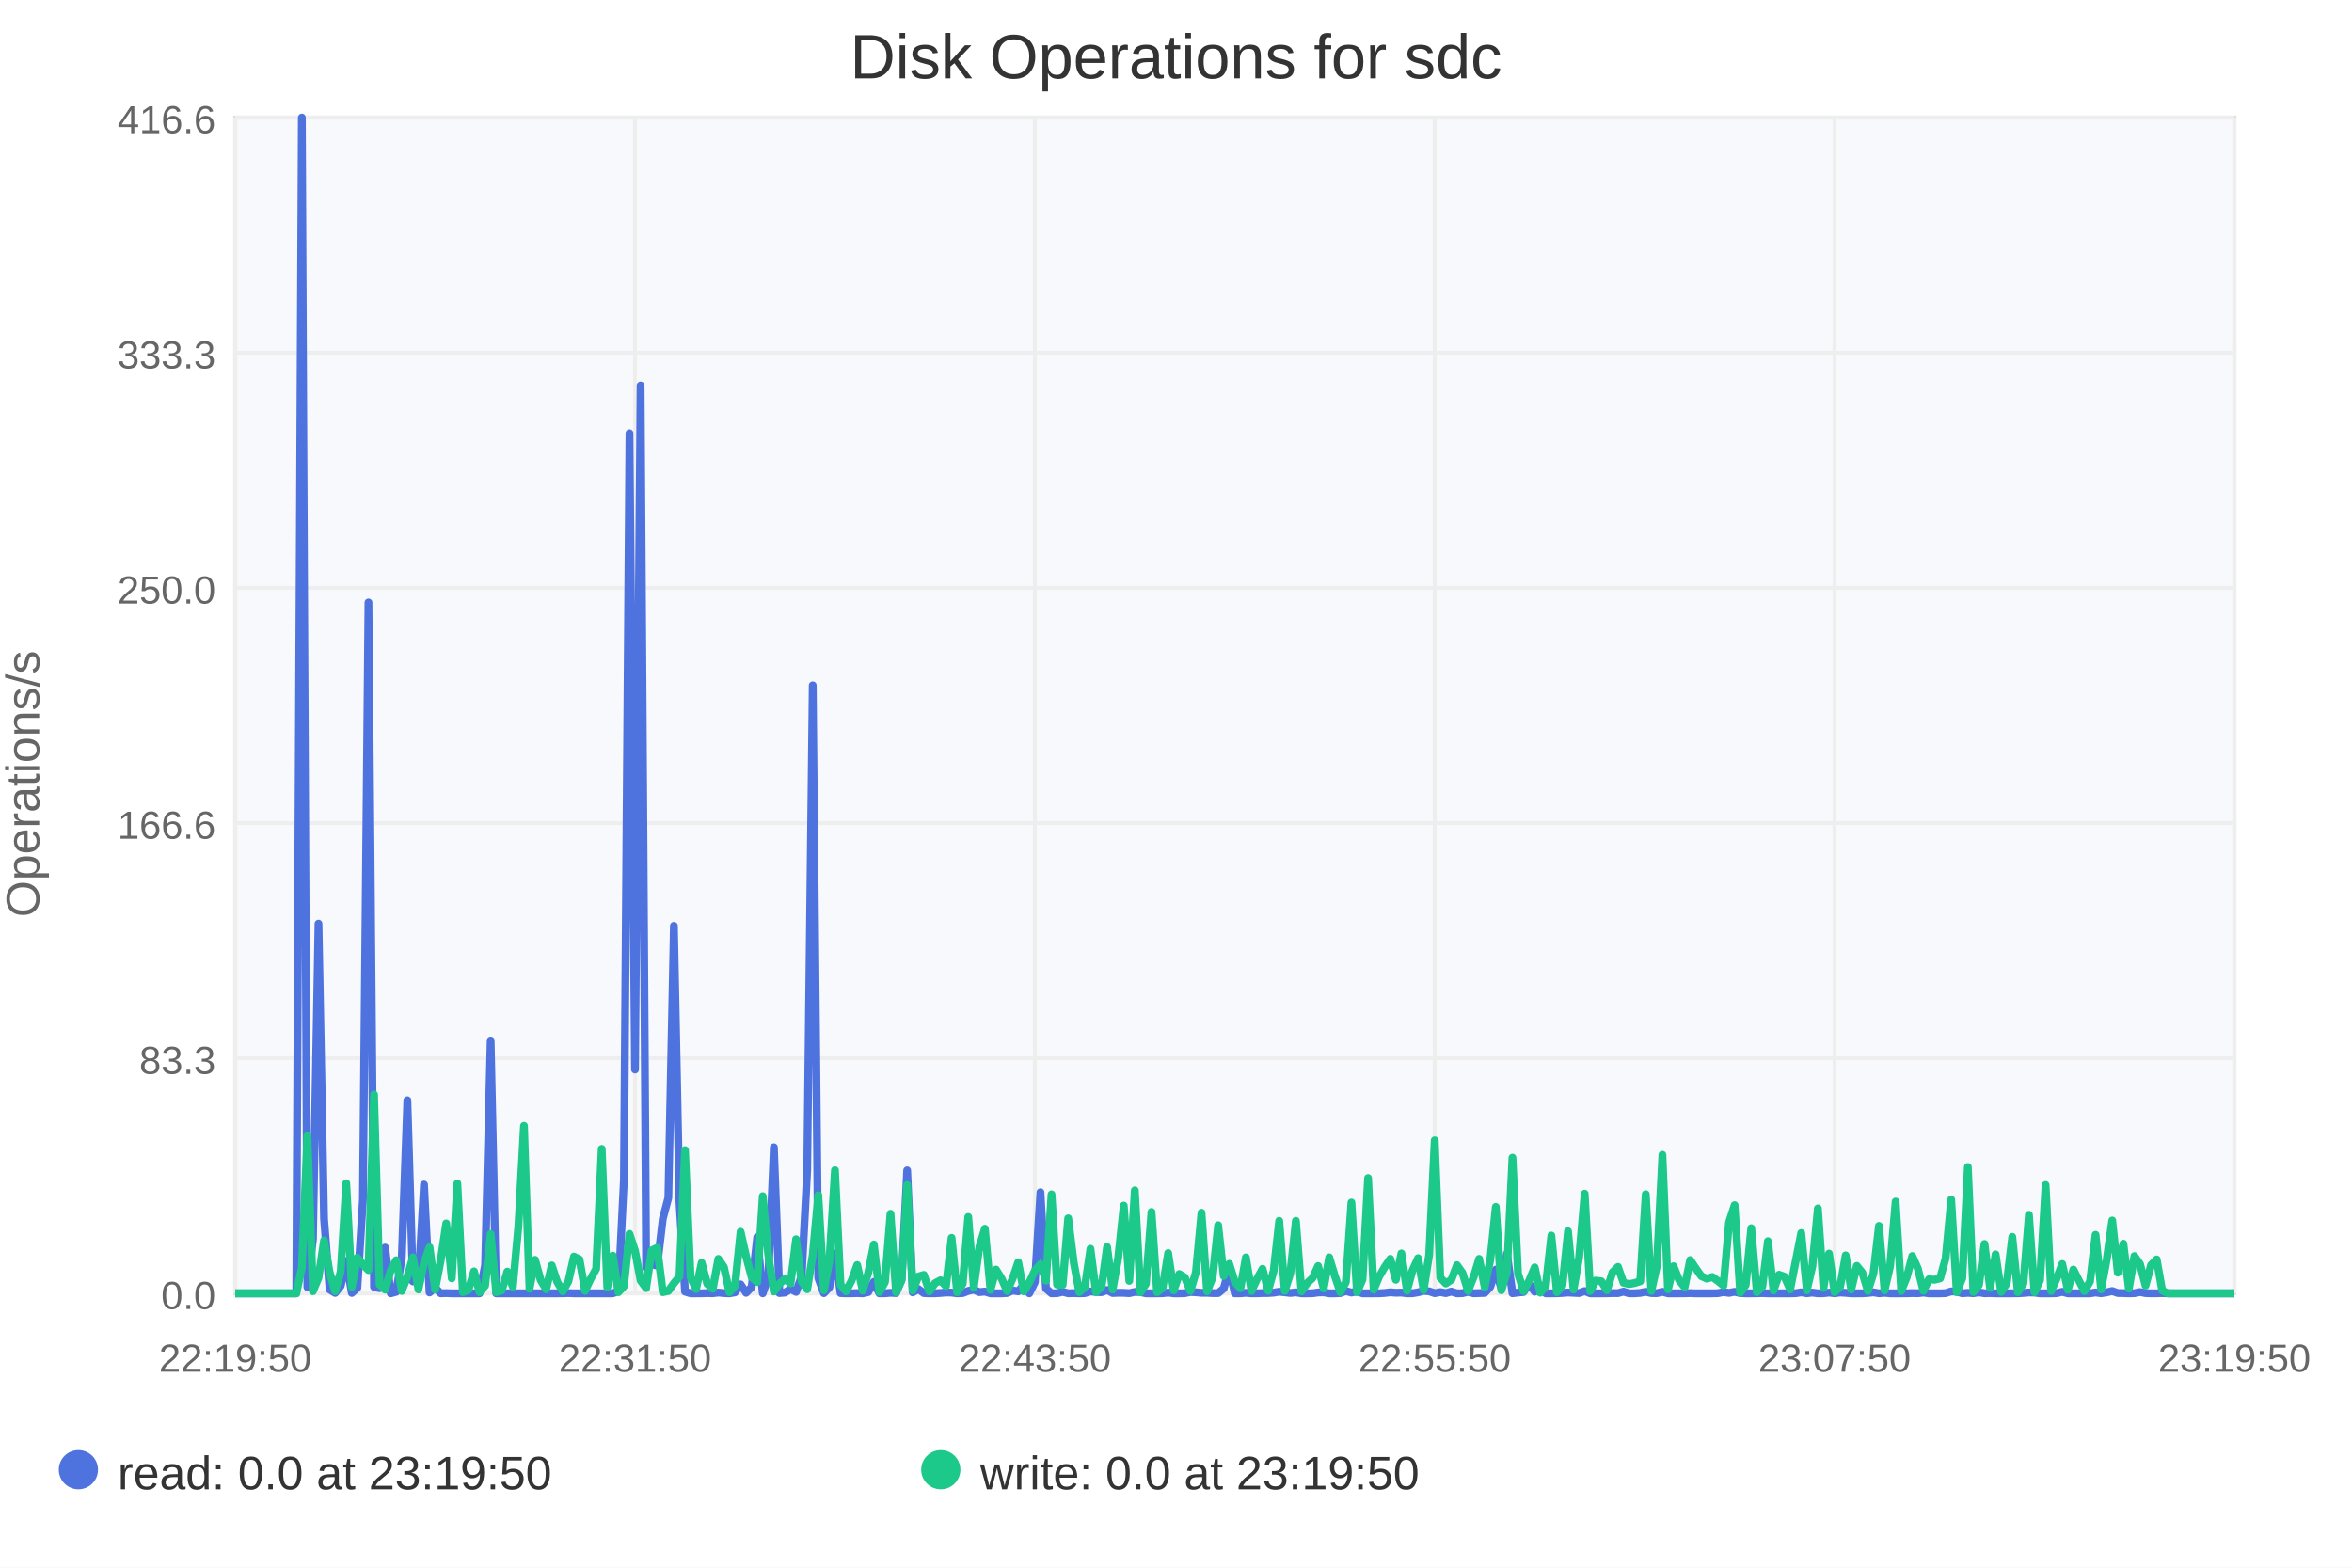
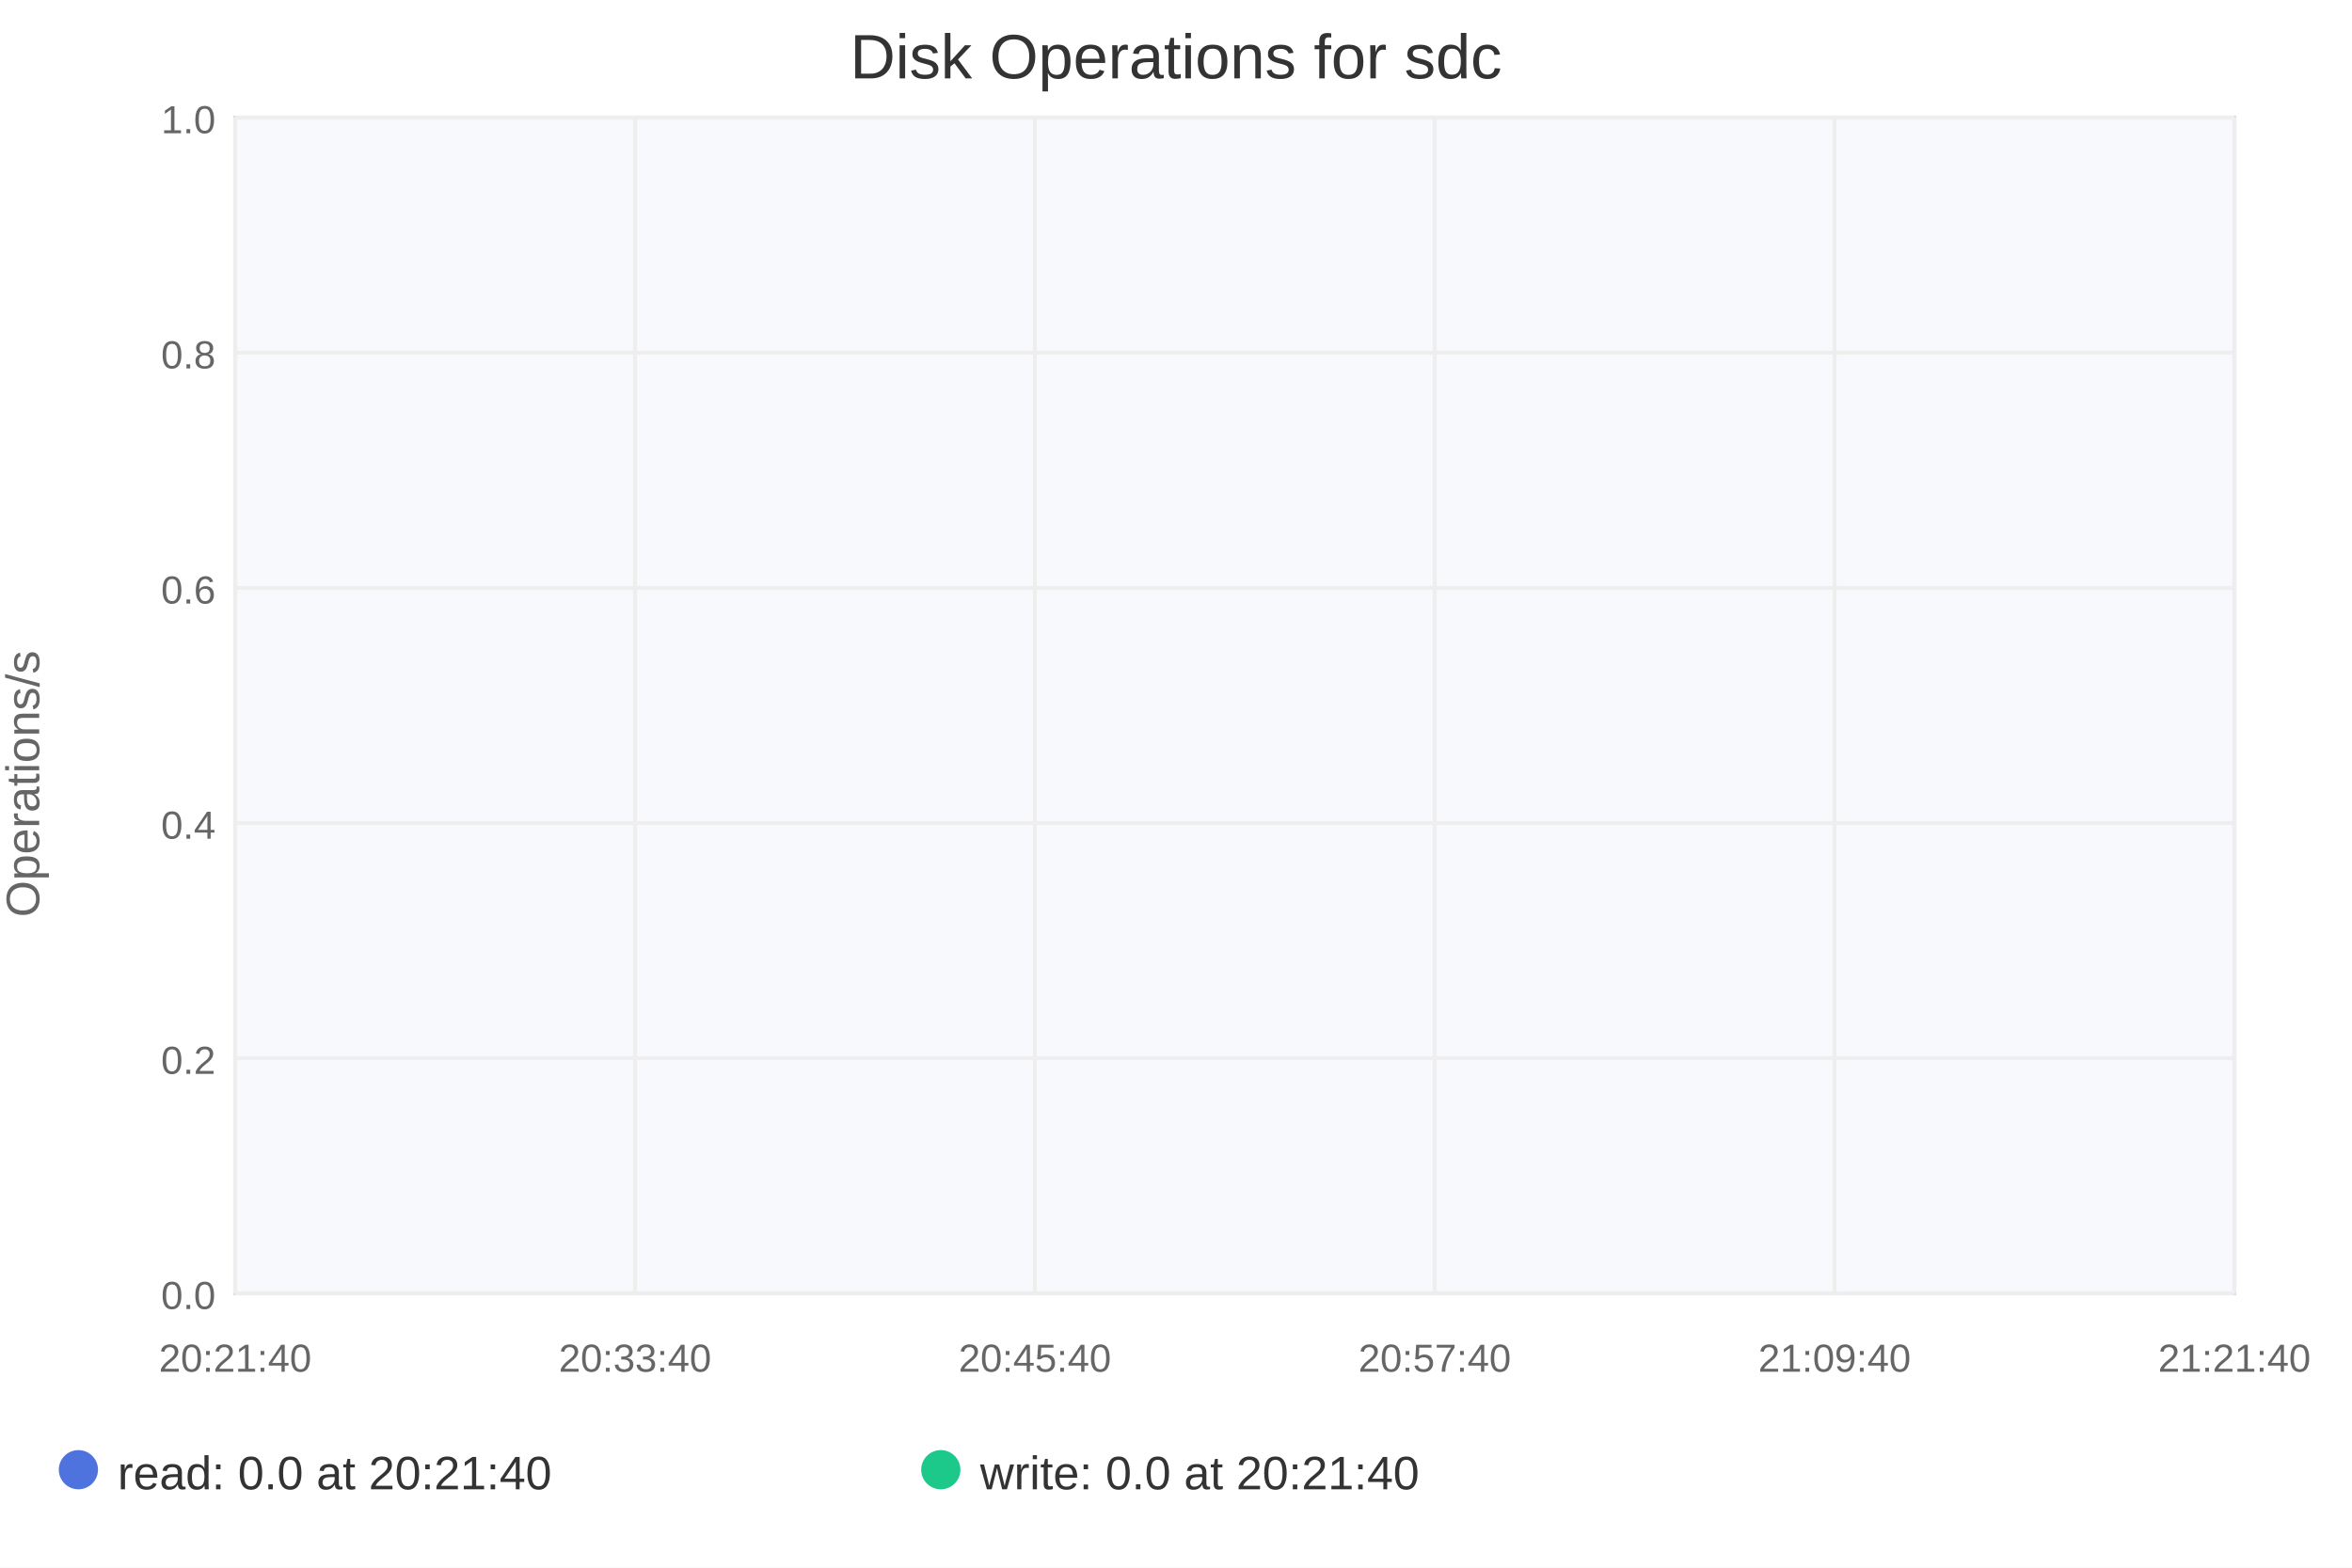
<svg xmlns="http://www.w3.org/2000/svg" width="600" height="400" style="font-family: Arial, sans-serif;">
  <rect width="600" height="400" fill="#ffffff" />
  <g transform="translate(60,30)">
    <rect width="510" height="300" fill="#f8f9fc" stroke="#ddd" />
    <g stroke-width="1">
      <line x1="0" y1="300" x2="510" y2="300" stroke="#eee" />
      <text x="-5" y="304" text-anchor="end" font-size="10" fill="#666">0.0</text>
      <line x1="0" y1="240" x2="510" y2="240" stroke="#eee" />
-       <text x="-5" y="244" text-anchor="end" font-size="10" fill="#666">83.3</text>
+       <text x="-5" y="244" text-anchor="end" font-size="10" fill="#666">0.2</text>
      <line x1="0" y1="180" x2="510" y2="180" stroke="#eee" />
-       <text x="-5" y="184" text-anchor="end" font-size="10" fill="#666">166.6</text>
+       <text x="-5" y="184" text-anchor="end" font-size="10" fill="#666">0.4</text>
      <line x1="0" y1="120" x2="510" y2="120" stroke="#eee" />
-       <text x="-5" y="124" text-anchor="end" font-size="10" fill="#666">250.0</text>
+       <text x="-5" y="124" text-anchor="end" font-size="10" fill="#666">0.6</text>
      <line x1="0" y1="60" x2="510" y2="60" stroke="#eee" />
-       <text x="-5" y="64" text-anchor="end" font-size="10" fill="#666">333.3</text>
+       <text x="-5" y="64" text-anchor="end" font-size="10" fill="#666">0.8</text>
      <line x1="0" y1="0" x2="510" y2="0" stroke="#eee" />
-       <text x="-5" y="4" text-anchor="end" font-size="10" fill="#666">416.6</text>
+       <text x="-5" y="4" text-anchor="end" font-size="10" fill="#666">1.0</text>
    </g>
    <g stroke-width="1">
      <line x1="0" y1="0" x2="0" y2="300" stroke="#eee" />
-       <text x="0" y="320" text-anchor="middle" font-size="10" fill="#666">22:19:50</text>
+       <text x="0" y="320" text-anchor="middle" font-size="10" fill="#666">20:21:40</text>
      <line x1="102" y1="0" x2="102" y2="300" stroke="#eee" />
-       <text x="102" y="320" text-anchor="middle" font-size="10" fill="#666">22:31:50</text>
+       <text x="102" y="320" text-anchor="middle" font-size="10" fill="#666">20:33:40</text>
      <line x1="204" y1="0" x2="204" y2="300" stroke="#eee" />
-       <text x="204" y="320" text-anchor="middle" font-size="10" fill="#666">22:43:50</text>
+       <text x="204" y="320" text-anchor="middle" font-size="10" fill="#666">20:45:40</text>
      <line x1="306" y1="0" x2="306" y2="300" stroke="#eee" />
-       <text x="306" y="320" text-anchor="middle" font-size="10" fill="#666">22:55:50</text>
+       <text x="306" y="320" text-anchor="middle" font-size="10" fill="#666">20:57:40</text>
      <line x1="408" y1="0" x2="408" y2="300" stroke="#eee" />
-       <text x="408" y="320" text-anchor="middle" font-size="10" fill="#666">23:07:50</text>
+       <text x="408" y="320" text-anchor="middle" font-size="10" fill="#666">21:09:40</text>
      <line x1="510" y1="0" x2="510" y2="300" stroke="#eee" />
-       <text x="510" y="320" text-anchor="middle" font-size="10" fill="#666">23:19:50</text>
+       <text x="510" y="320" text-anchor="middle" font-size="10" fill="#666">21:21:40</text>
    </g>
-     <path d="M0.00,300.00 L1.42,300.00 L2.83,300.00 L4.25,300.00 L5.67,300.00 L7.08,300.00 L8.50,300.00 L9.92,300.00 L11.33,300.00 L12.75,300.00 L14.17,300.00 L15.58,300.00 L17.00,0.00 L18.42,298.43 L19.83,286.12 L21.25,205.67 L22.67,280.97 L24.08,299.03 L25.50,299.89 L26.92,298.11 L28.33,291.77 L29.75,299.90 L31.17,298.61 L32.58,276.09 L34.00,123.73 L35.42,298.38 L36.83,298.70 L38.25,288.33 L39.67,300.00 L41.08,299.60 L42.50,290.93 L43.92,250.73 L45.33,296.95 L46.75,296.92 L48.17,272.25 L49.58,299.78 L51.00,298.57 L52.42,299.99 L53.83,299.94 L55.25,300.00 L56.67,300.00 L58.08,300.00 L59.50,300.00 L60.92,300.00 L62.33,300.00 L63.75,292.86 L65.17,235.71 L66.58,300.00 L68.00,300.00 L69.42,300.00 L70.83,300.00 L72.25,300.00 L73.67,300.00 L75.08,300.00 L76.50,300.00 L77.92,300.00 L79.33,300.00 L80.75,300.00 L82.17,300.00 L83.58,299.99 L85.00,299.94 L86.42,300.00 L87.83,300.00 L89.25,300.00 L90.67,300.00 L92.08,300.00 L93.50,300.00 L94.92,300.00 L96.33,300.00 L97.75,299.43 L99.17,270.89 L100.58,80.56 L102.00,242.90 L103.42,68.38 L104.83,293.47 L106.25,292.56 L107.67,292.94 L109.08,280.98 L110.50,275.61 L111.92,206.22 L113.33,276.62 L114.75,299.55 L116.17,300.00 L117.58,300.00 L119.00,299.99 L120.42,299.94 L121.83,299.98 L123.25,299.80 L124.67,299.94 L126.08,300.00 L127.50,299.75 L128.92,297.72 L130.33,299.87 L131.75,298.41 L133.17,285.68 L134.58,300.00 L136.00,295.86 L137.42,262.73 L138.83,299.93 L140.25,299.81 L141.67,298.89 L143.08,299.63 L144.50,295.64 L145.92,268.62 L147.33,144.87 L148.75,296.11 L150.17,299.96 L151.58,298.48 L153.00,289.82 L154.42,299.94 L155.83,300.00 L157.25,299.99 L158.67,299.94 L160.08,300.00 L161.50,299.68 L162.92,297.08 L164.33,300.00 L165.75,299.99 L167.17,299.86 L168.58,299.94 L170.00,296.51 L171.42,268.62 L172.83,299.75 L174.25,298.89 L175.67,299.94 L177.08,300.00 L178.50,299.99 L179.92,299.91 L181.33,299.78 L182.75,299.81 L184.17,300.00 L185.58,299.94 L187.00,299.38 L188.42,299.06 L189.83,299.69 L191.25,299.55 L192.67,300.00 L194.08,300.00 L195.50,300.00 L196.92,299.92 L198.33,299.26 L199.75,299.50 L201.17,297.86 L202.58,300.00 L204.00,297.15 L205.42,274.20 L206.83,298.77 L208.25,300.00 L209.67,299.96 L211.08,299.61 L212.50,299.99 L213.92,299.94 L215.33,300.00 L216.75,299.95 L218.17,299.51 L219.58,299.65 L221.00,299.71 L222.42,299.15 L223.83,299.92 L225.25,299.86 L226.67,299.87 L228.08,299.96 L229.50,299.64 L230.92,299.68 L232.33,300.00 L233.75,300.00 L235.17,300.00 L236.58,299.98 L238.00,299.81 L239.42,300.00 L240.83,300.00 L242.25,299.96 L243.67,299.65 L245.08,299.73 L246.50,299.86 L247.92,299.86 L249.33,299.94 L250.75,299.94 L252.17,298.78 L253.58,293.71 L255.00,300.00 L256.42,299.99 L257.83,299.87 L259.25,300.00 L260.67,299.99 L262.08,299.93 L263.50,299.92 L264.92,299.83 L266.33,299.58 L267.75,299.73 L269.17,299.91 L270.58,299.74 L272.00,300.00 L273.42,300.00 L274.83,299.98 L276.25,299.78 L277.67,299.74 L279.08,300.00 L280.50,300.00 L281.92,299.94 L283.33,299.40 L284.75,299.81 L286.17,299.48 L287.58,300.00 L289.00,300.00 L290.42,300.00 L291.83,299.99 L293.25,299.91 L294.67,299.73 L296.08,299.85 L297.50,299.81 L298.92,300.00 L300.33,299.98 L301.75,299.74 L303.17,299.36 L304.58,299.48 L306.00,299.96 L307.42,299.68 L308.83,299.95 L310.25,299.55 L311.67,300.00 L313.08,299.96 L314.50,299.61 L315.92,299.99 L317.33,299.94 L318.75,299.89 L320.17,298.36 L321.58,293.95 L323.00,298.80 L324.42,289.92 L325.83,299.98 L327.25,299.80 L328.67,299.66 L330.08,297.52 L331.50,299.58 L332.92,297.93 L334.33,300.00 L335.75,300.00 L337.17,299.99 L338.58,299.91 L340.00,299.79 L341.42,299.87 L342.83,299.94 L344.25,299.42 L345.67,300.00 L347.08,300.00 L348.50,300.00 L349.92,299.99 L351.33,299.94 L352.75,299.95 L354.17,299.55 L355.58,300.00 L357.00,299.99 L358.42,299.89 L359.83,299.60 L361.25,299.94 L362.67,299.96 L364.08,299.61 L365.50,300.00 L366.92,300.00 L368.33,300.00 L369.75,299.99 L371.17,299.94 L372.58,300.00 L374.00,300.00 L375.42,300.00 L376.83,300.00 L378.25,299.96 L379.67,299.67 L381.08,299.89 L382.50,299.60 L383.92,299.94 L385.33,300.00 L386.75,300.00 L388.17,299.99 L389.58,299.94 L391.00,300.00 L392.42,300.00 L393.83,300.00 L395.25,300.00 L396.67,300.00 L398.08,299.97 L399.50,299.74 L400.92,299.98 L402.33,299.81 L403.75,300.00 L405.17,299.98 L406.58,299.81 L408.00,299.98 L409.42,299.79 L410.83,299.87 L412.25,300.00 L413.67,300.00 L415.08,299.99 L416.50,299.91 L417.92,299.74 L419.33,299.99 L420.75,299.87 L422.17,300.00 L423.58,300.00 L425.00,300.00 L426.42,299.99 L427.83,299.94 L429.25,299.98 L430.67,299.81 L432.08,300.00 L433.50,300.00 L434.92,300.00 L436.33,299.95 L437.75,299.50 L439.17,299.55 L440.58,299.99 L442.00,299.87 L443.42,299.97 L444.83,299.74 L446.25,299.99 L447.67,299.94 L449.08,300.00 L450.50,300.00 L451.92,300.00 L453.33,300.00 L454.75,299.99 L456.17,299.91 L457.58,299.78 L459.00,299.81 L460.42,300.00 L461.83,300.00 L463.25,300.00 L464.67,299.96 L466.08,299.61 L467.50,300.00 L468.92,300.00 L470.33,300.00 L471.75,300.00 L473.17,300.00 L474.58,299.78 L476.00,299.98 L477.42,299.75 L478.83,299.41 L480.25,299.92 L481.67,299.94 L483.08,300.00 L484.50,299.96 L485.92,299.67 L487.33,299.94 L488.75,300.00 L490.17,299.99 L491.58,299.94 L493.00,300.00 L494.42,300.00 L495.83,300.00 L497.25,300.00 L498.67,300.00 L500.08,300.00 L501.50,300.00 L502.92,300.00 L504.33,300.00 L505.75,300.00 L507.17,300.00 L508.58,300.00 L510.00,300.00" stroke="#4e73df" fill="none" stroke-width="2" stroke-linejoin="round" />
-     <path d="M0.00,300.00 L1.42,300.00 L2.83,300.00 L4.25,300.00 L5.67,300.00 L7.08,300.00 L8.50,300.00 L9.92,300.00 L11.33,300.00 L12.75,300.00 L14.17,300.00 L15.58,300.00 L17.00,293.53 L18.42,259.79 L19.83,299.46 L21.25,296.04 L22.67,286.51 L24.08,294.59 L25.50,299.47 L26.92,294.43 L28.33,271.92 L29.75,298.37 L31.17,290.89 L32.58,292.64 L34.00,294.07 L35.42,249.27 L36.83,297.75 L38.25,299.06 L39.67,294.14 L41.08,291.55 L42.50,299.38 L43.92,295.74 L45.33,290.83 L46.75,299.02 L48.17,292.22 L49.58,288.24 L51.00,299.03 L52.42,291.61 L53.83,282.16 L55.25,296.18 L56.67,271.97 L58.08,299.71 L59.50,299.12 L60.92,294.40 L62.33,299.71 L63.75,298.06 L65.17,284.87 L66.58,299.73 L68.00,299.26 L69.42,294.46 L70.83,298.35 L72.25,282.75 L73.67,257.26 L75.08,298.83 L76.50,291.46 L77.92,296.60 L79.33,298.98 L80.75,292.88 L82.17,297.12 L83.58,299.50 L85.00,296.93 L86.42,290.62 L87.83,291.35 L89.25,299.36 L90.67,296.33 L92.08,293.77 L93.50,263.14 L94.92,298.48 L96.33,290.38 L97.75,299.71 L99.17,298.19 L100.58,284.83 L102.00,289.14 L103.42,296.73 L104.83,298.67 L106.25,289.05 L107.67,288.37 L109.08,299.70 L110.50,299.40 L111.92,297.44 L113.33,295.73 L114.75,263.46 L116.17,295.95 L117.58,298.91 L119.00,292.22 L120.42,297.57 L121.83,298.85 L123.25,291.22 L124.67,293.30 L126.08,299.71 L127.50,298.11 L128.92,284.29 L130.33,290.54 L131.75,295.89 L133.17,297.11 L134.58,275.20 L136.00,290.25 L137.42,299.52 L138.83,297.59 L140.25,296.32 L141.67,297.47 L143.08,286.20 L144.50,297.05 L145.92,298.96 L147.33,290.22 L148.75,274.95 L150.17,299.21 L151.58,291.74 L153.00,268.59 L154.42,297.83 L155.83,299.47 L157.25,296.74 L158.67,292.78 L160.08,299.31 L161.50,294.73 L162.92,287.53 L164.33,299.68 L165.75,297.16 L167.17,279.69 L168.58,299.71 L170.00,296.67 L171.42,272.36 L172.83,299.32 L174.25,295.72 L175.67,295.30 L177.08,299.50 L178.50,297.43 L179.92,296.67 L181.33,298.17 L182.75,285.84 L184.17,299.71 L185.58,297.58 L187.00,280.51 L188.42,298.50 L189.83,288.19 L191.25,283.51 L192.67,299.11 L194.08,293.94 L195.50,296.21 L196.92,299.42 L198.33,296.21 L199.75,292.06 L201.17,299.50 L202.58,297.24 L204.00,294.19 L205.42,292.56 L206.83,296.77 L208.25,274.74 L209.67,297.78 L211.08,297.84 L212.50,280.86 L213.92,292.19 L215.33,299.70 L216.75,298.42 L218.17,288.63 L219.58,299.70 L221.00,298.37 L222.42,288.18 L223.83,299.02 L225.25,291.03 L226.67,277.61 L228.08,296.82 L229.50,273.72 L230.92,299.73 L232.33,297.57 L233.75,279.23 L235.17,299.71 L236.58,298.60 L238.00,289.73 L239.42,299.24 L240.83,295.08 L242.25,295.95 L243.67,299.40 L245.08,294.61 L246.50,279.43 L247.92,299.50 L249.33,295.97 L250.75,282.62 L252.17,295.57 L253.58,292.48 L255.00,297.05 L256.42,298.73 L257.83,290.83 L259.25,299.41 L260.67,296.33 L262.08,293.75 L263.50,299.33 L264.92,294.25 L266.33,281.50 L267.75,299.40 L269.17,294.84 L270.58,281.50 L272.00,299.50 L273.42,297.45 L274.83,296.12 L276.25,293.04 L277.67,298.78 L279.08,290.82 L280.50,295.50 L281.92,299.71 L283.33,297.17 L284.75,276.83 L286.17,299.71 L287.58,296.48 L289.00,270.58 L290.42,299.08 L291.83,295.73 L293.25,293.28 L294.67,291.19 L296.08,296.54 L297.50,289.81 L298.92,299.33 L300.33,294.15 L301.75,291.03 L303.17,299.13 L304.58,290.20 L306.00,260.96 L307.42,296.00 L308.83,297.49 L310.25,296.54 L311.67,292.81 L313.08,294.79 L314.50,299.39 L315.92,295.86 L317.33,291.21 L318.75,298.42 L320.17,291.46 L321.58,277.94 L323.00,299.21 L324.42,294.70 L325.83,265.38 L327.25,294.98 L328.67,299.47 L330.08,296.80 L331.50,293.38 L332.92,299.84 L334.33,298.11 L335.75,285.26 L337.17,299.71 L338.58,297.98 L340.00,284.16 L341.42,299.04 L342.83,290.89 L344.25,274.57 L345.67,299.42 L347.08,296.75 L348.50,296.93 L349.92,299.23 L351.33,294.68 L352.75,293.25 L354.17,297.31 L355.58,297.64 L357.00,297.38 L358.42,296.93 L359.83,274.70 L361.25,299.40 L362.67,293.03 L364.08,264.65 L365.50,299.01 L366.92,293.09 L368.33,296.62 L369.75,298.42 L371.17,291.50 L372.58,293.60 L374.00,295.61 L375.42,296.26 L376.83,295.83 L378.25,296.86 L379.67,298.01 L381.08,281.88 L382.50,277.50 L383.92,299.84 L385.33,297.90 L386.75,283.38 L388.17,299.71 L389.58,298.26 L391.00,286.69 L392.42,299.27 L393.83,295.25 L395.25,295.76 L396.67,299.02 L398.08,291.81 L399.50,284.61 L400.92,299.24 L402.33,293.12 L403.75,278.33 L405.17,298.62 L406.58,289.86 L408.00,299.68 L409.42,298.34 L410.83,290.31 L412.25,299.03 L413.67,293.00 L415.08,294.72 L416.50,299.39 L417.92,294.92 L419.33,282.80 L420.75,299.26 L422.17,293.06 L423.58,276.58 L425.00,299.40 L426.42,295.91 L427.83,290.49 L429.25,293.68 L430.67,299.38 L432.08,296.41 L433.50,296.54 L434.92,296.19 L436.33,291.06 L437.75,276.06 L439.17,299.71 L440.58,296.16 L442.00,267.76 L443.42,299.66 L444.83,297.89 L446.25,287.40 L447.67,298.64 L449.08,290.06 L450.50,299.64 L451.92,297.49 L453.33,285.58 L454.75,299.71 L456.17,297.52 L457.58,279.95 L459.00,299.71 L460.42,296.67 L461.83,272.36 L463.25,299.41 L464.67,296.19 L466.08,292.52 L467.50,299.11 L468.92,293.94 L470.33,296.73 L471.75,299.44 L473.17,296.99 L474.58,285.07 L476.00,298.99 L477.42,291.40 L478.83,281.41 L480.25,294.71 L481.67,287.33 L483.08,298.78 L484.50,290.50 L485.92,292.53 L487.33,298.01 L488.75,292.76 L490.17,291.35 L491.58,299.27 L493.00,300.00 L494.42,300.00 L495.83,300.00 L497.25,300.00 L498.67,300.00 L500.08,300.00 L501.50,300.00 L502.92,300.00 L504.33,300.00 L505.75,300.00 L507.17,300.00 L508.58,300.00 L510.00,300.00" stroke="#1cc88a" fill="none" stroke-width="2" stroke-linejoin="round" />
+     <path d="M0.00,300.00" stroke="#4e73df" fill="none" stroke-width="2" stroke-linejoin="round" />
+     <circle id="point-read-0" cx="0.00" cy="300.00" r="5" fill="#4e73df" opacity="0" />
+     <path d="M0.00,300.00" stroke="#1cc88a" fill="none" stroke-width="2" stroke-linejoin="round" />
+     <circle id="point-write-0" cx="0.00" cy="300.00" r="5" fill="#1cc88a" opacity="0" />
+   </g>
+   <g id="tooltip" visibility="hidden">
+     <rect x="0" y="0" width="150" height="40" fill="#333" opacity="0.8" rx="5" />
+     <text x="5" y="15" font-size="10" fill="#fff" id="tooltip-series" />
+     <text x="5" y="30" font-size="10" fill="#fff" id="tooltip-value" />
  </g>
  <text x="300" y="20" text-anchor="middle" font-size="16" fill="#333">Disk Operations for sdc</text>
  <text x="10" y="200" text-anchor="middle" transform="rotate(-90,10,200)" font-size="12" fill="#666">Operations/s</text>
  <g font-size="12">
    <circle cx="20" cy="375" r="5" fill="#4e73df" />
-     <text x="30" y="380" fill="#333">read: 0.0 at 23:19:50</text>
+     <text x="30" y="380" fill="#333">read: 0.0 at 20:21:40</text>
    <circle cx="240" cy="375" r="5" fill="#1cc88a" />
-     <text x="250" y="380" fill="#333">write: 0.0 at 23:19:50</text>
+     <text x="250" y="380" fill="#333">write: 0.0 at 20:21:40</text>
  </g>
</svg>
